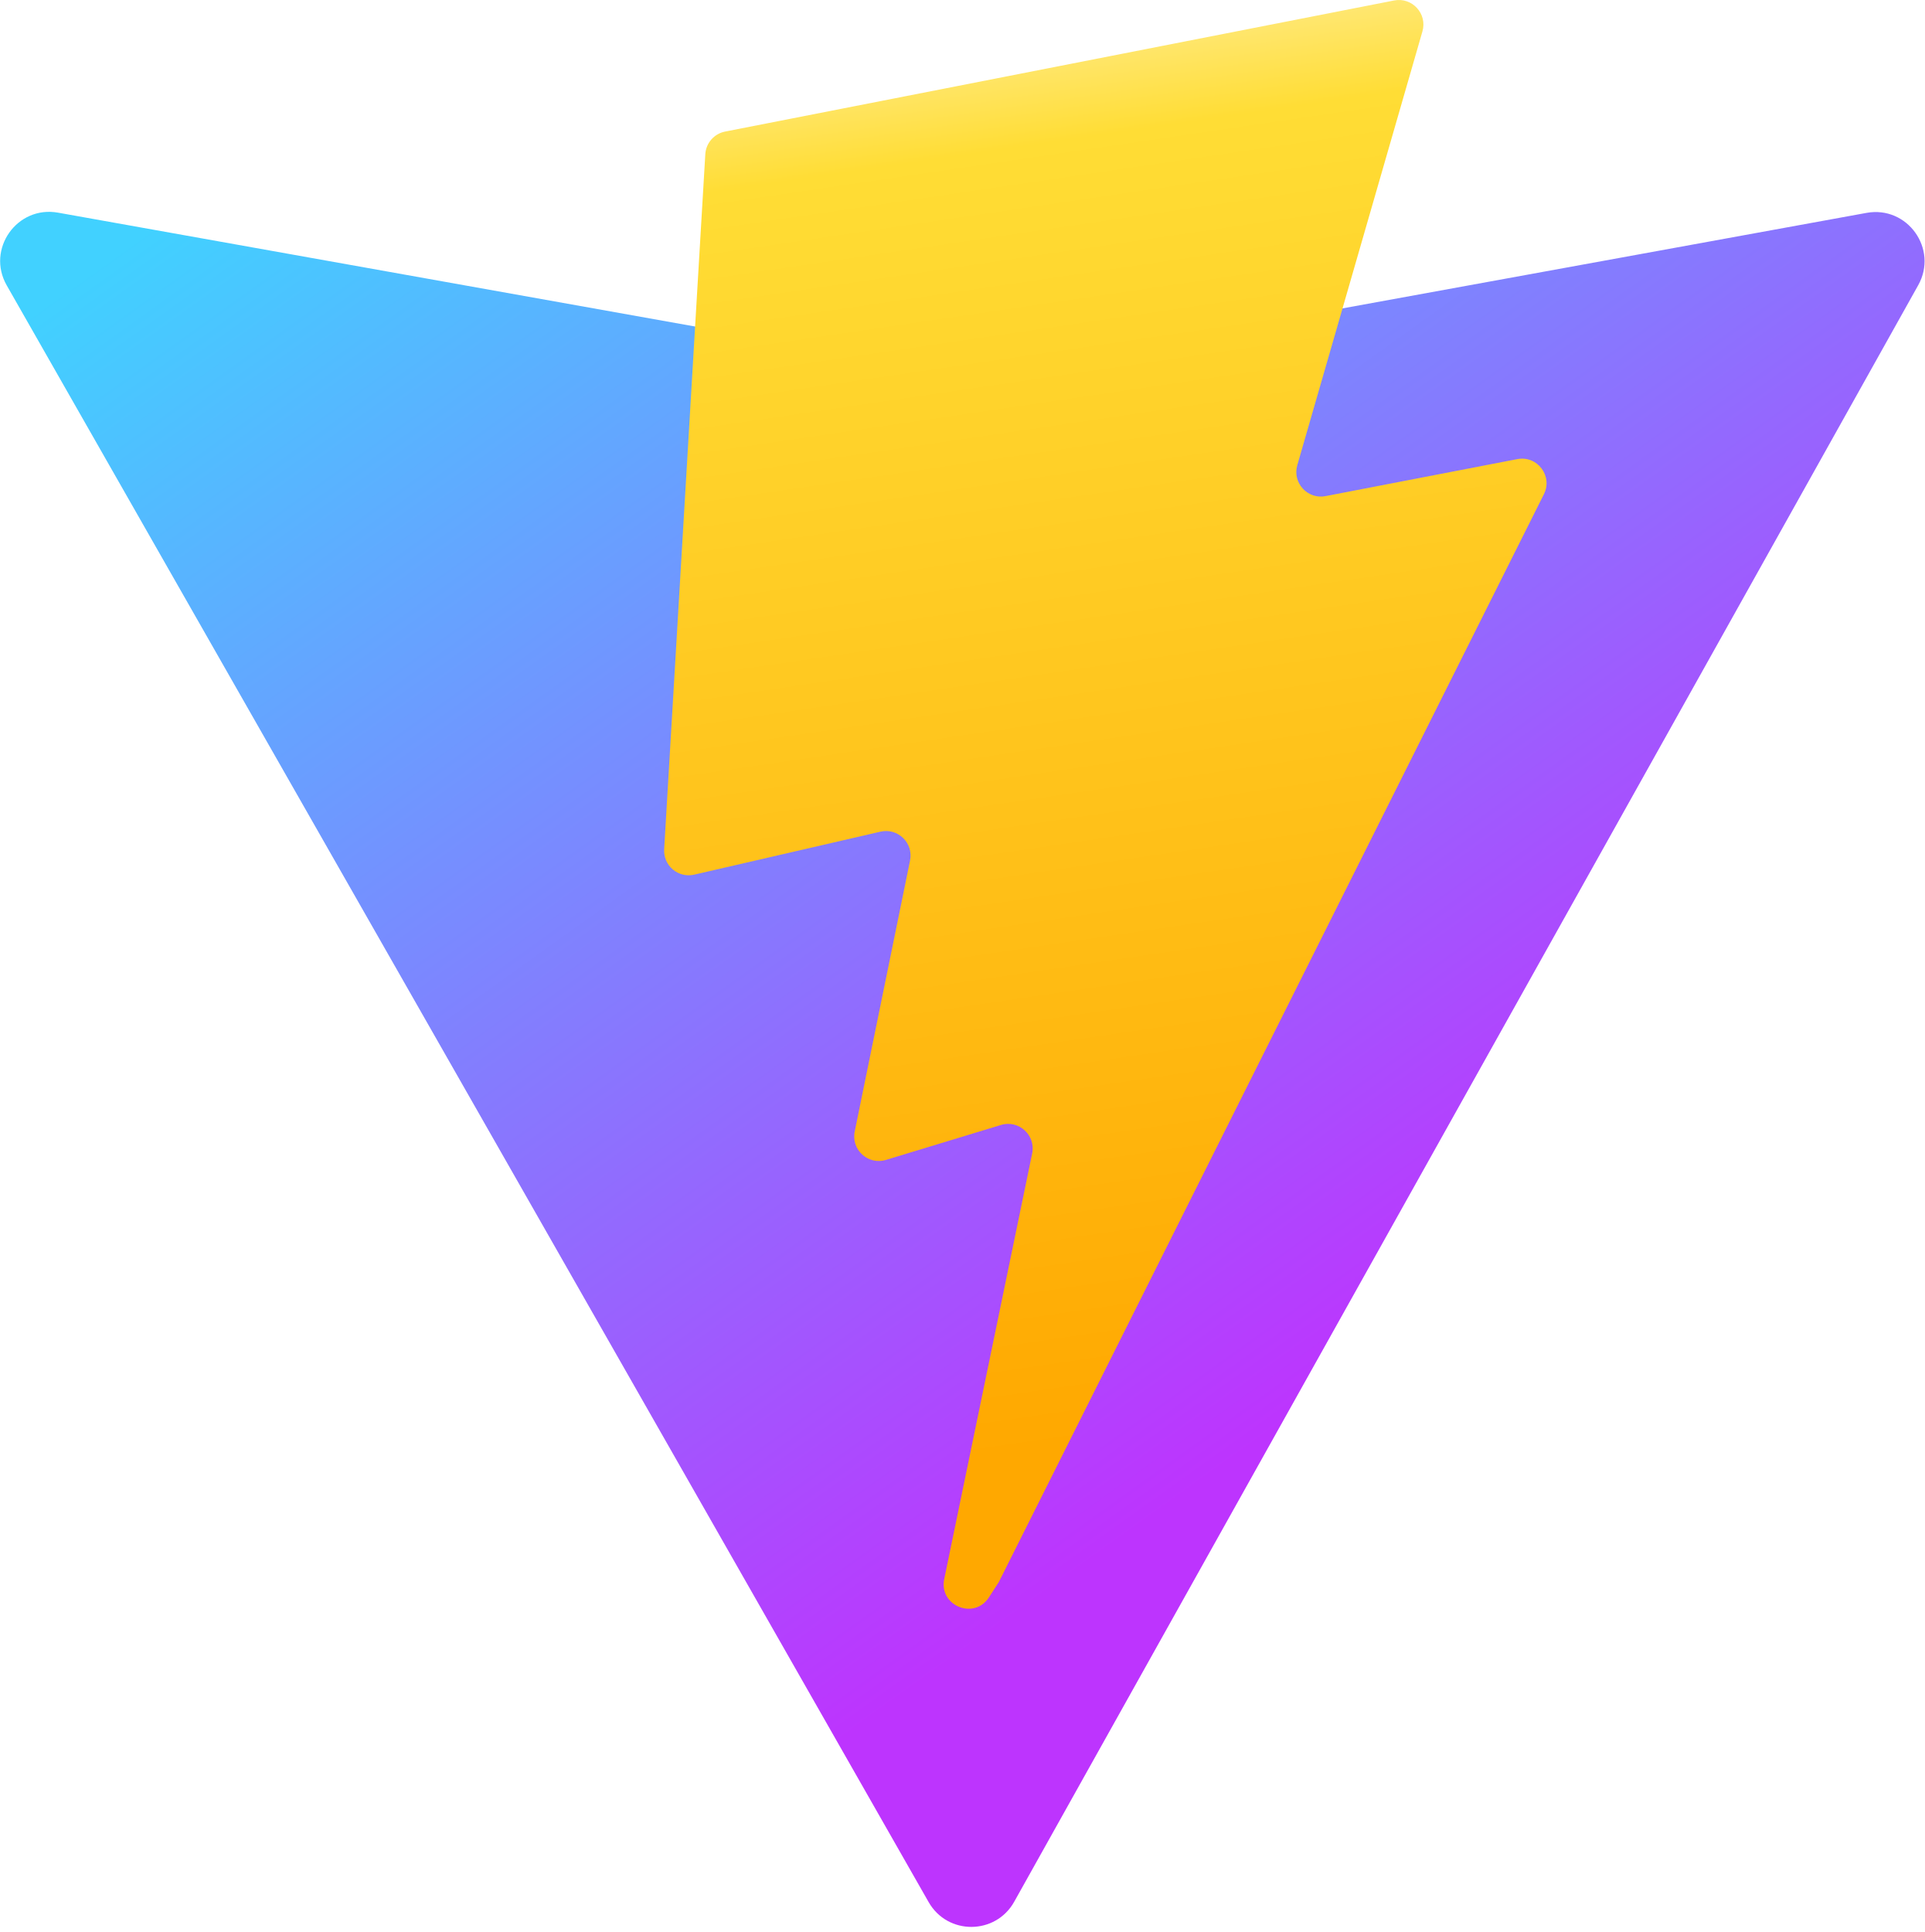
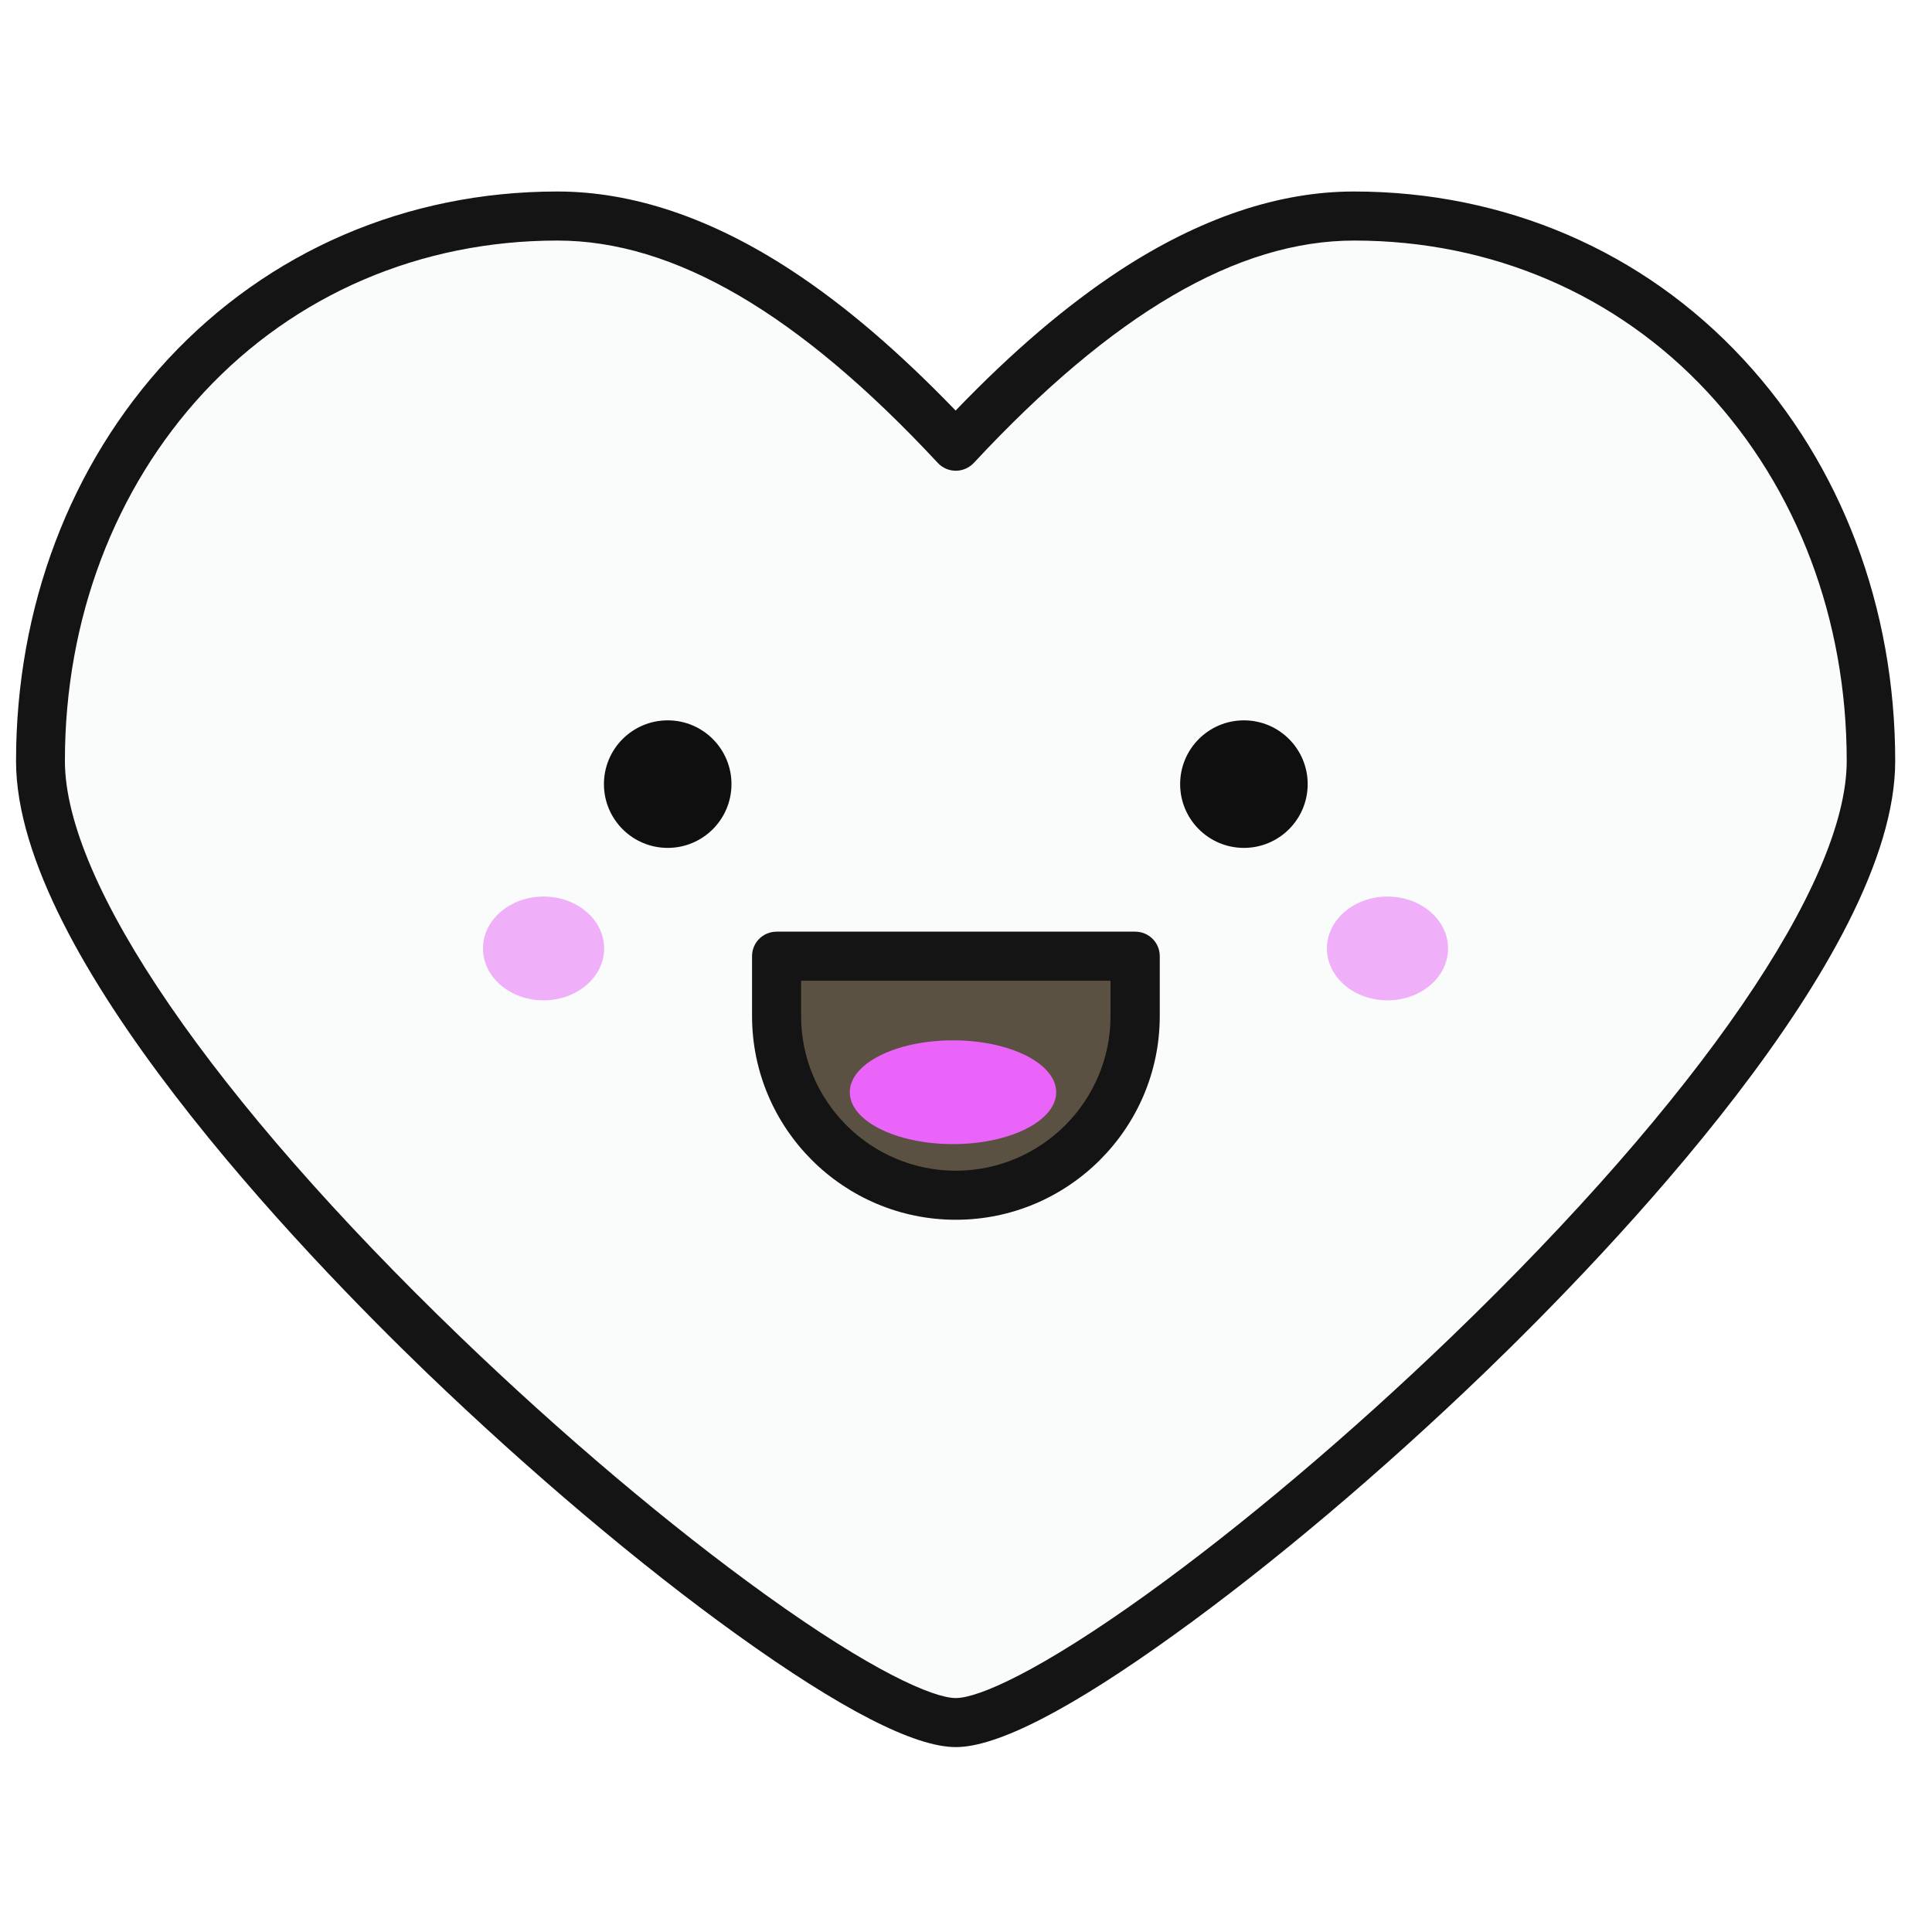
- <svg xmlns="http://www.w3.org/2000/svg" aria-hidden="true" role="img" class="iconify iconify--logos" width="31.88" height="32" preserveAspectRatio="xMidYMid meet" viewBox="0 0 256 257">
-   <defs>
-     <linearGradient id="IconifyId1813088fe1fbc01fb466" x1="-.828%" x2="57.636%" y1="7.652%" y2="78.411%">
-       <stop offset="0%" stop-color="#41D1FF" />
-       <stop offset="100%" stop-color="#BD34FE" />
-     </linearGradient>
-     <linearGradient id="IconifyId1813088fe1fbc01fb467" x1="43.376%" x2="50.316%" y1="2.242%" y2="89.03%">
-       <stop offset="0%" stop-color="#FFEA83" />
-       <stop offset="8.333%" stop-color="#FFDD35" />
-       <stop offset="100%" stop-color="#FFA800" />
-     </linearGradient>
-   </defs>
-   <path fill="url(#IconifyId1813088fe1fbc01fb466)" d="M255.153 37.938L134.897 252.976c-2.483 4.44-8.862 4.466-11.382.048L.875 37.958c-2.746-4.814 1.371-10.646 6.827-9.67l120.385 21.517a6.537 6.537 0 0 0 2.322-.004l117.867-21.483c5.438-.991 9.574 4.796 6.877 9.62Z" />
-   <path fill="url(#IconifyId1813088fe1fbc01fb467)" d="M185.432.063L96.44 17.501a3.268 3.268 0 0 0-2.634 3.014l-5.474 92.456a3.268 3.268 0 0 0 3.997 3.378l24.777-5.718c2.318-.535 4.413 1.507 3.936 3.838l-7.361 36.047c-.495 2.426 1.782 4.5 4.151 3.78l15.304-4.649c2.372-.72 4.652 1.36 4.15 3.788l-11.698 56.621c-.732 3.542 3.979 5.473 5.943 2.437l1.313-2.028l72.516-144.72c1.215-2.423-.88-5.186-3.54-4.672l-25.505 4.922c-2.396.462-4.435-1.77-3.759-4.114l16.646-57.705c.677-2.35-1.37-4.583-3.769-4.113Z" />
+ <svg xmlns="http://www.w3.org/2000/svg" width="800px" height="800px" viewBox="0 0 1024 1024" class="icon" version="1.1">
+   <path d="M506.6 423.6m-29.8 0a29.8 29.8 0 1 0 59.6 0 29.8 29.8 0 1 0-59.6 0Z" fill="#0F0F0F" />
+   <path d="M717.8 114.5c-83.5 0-158.4 65.4-211.2 122-52.7-56.6-127.7-122-211.2-122-159.5 0-273.9 129.3-273.9 288.9C21.5 562.9 429.3 913 506.6 913s485.1-350.1 485.1-509.7c0.1-159.5-114.4-288.8-273.9-288.8z" fill="#FAFCFB" />
+   <path d="M506.6 926c-22 0-61-20.1-116-59.6-51.5-37-109.9-86.4-164.6-139-65.4-63-217.5-220.6-217.5-324 0-81.4 28.6-157.1 80.6-213.1 53.2-57.2 126.4-88.8 206.3-88.8 40 0 81.8 14.1 124.2 41.9 28.1 18.4 56.6 42.8 86.9 74.2 30.3-31.5 58.9-55.8 86.9-74.2 42.5-27.8 84.3-41.9 124.2-41.9 79.9 0 153.2 31.5 206.3 88.8 52 56 80.6 131.7 80.6 213.1 0 103.4-152.1 261-217.5 324-54.6 52.6-113.1 102-164.6 139-54.8 39.5-93.8 59.6-115.8 59.6zM295.4 127.5c-72.6 0-139.1 28.6-187.3 80.4-47.5 51.2-73.7 120.6-73.7 195.4 0 64.8 78.3 178.9 209.6 305.3 53.8 51.8 111.2 100.3 161.7 136.6 56.1 40.4 88.9 54.8 100.9 54.8s44.7-14.4 100.9-54.8c50.5-36.3 108-84.9 161.7-136.6 131.2-126.4 209.6-240.5 209.6-305.3 0-74.9-26.2-144.2-73.7-195.4-48.2-51.9-114.7-80.4-187.3-80.4-61.8 0-127.8 38.5-201.7 117.9-2.5 2.6-5.9 4.1-9.5 4.1s-7.1-1.5-9.5-4.1C423.2 166 357.2 127.5 295.4 127.5z" fill="#141414" />
+   <path d="M353.9 415.6m-33.8 0a33.8 33.8 0 1 0 67.6 0 33.8 33.8 0 1 0-67.6 0Z" fill="#0F0F0F" />
+   <path d="M659.3 415.6m-33.8 0a33.8 33.8 0 1 0 67.6 0 33.8 33.8 0 1 0-67.6 0Z" fill="#0F0F0F" />
+   <path d="M411.6 538.5c0 52.3 42.8 95 95 95 52.3 0 95-42.8 95-95v-31.7h-190v31.7z" fill="#5B5143" />
+   <path d="M506.6 646.5c-59.6 0-108-48.5-108-108v-31.7c0-7.2 5.8-13 13-13h190.1c7.2 0 13 5.8 13 13v31.7c0 59.5-48.5 108-108.1 108z m-82-126.7v18.7c0 45.2 36.8 82 82 82s82-36.8 82-82v-18.7h-164z" fill="#141414" />
+   <path d="M450.4 578.9a54.7 27.5 0 1 0 109.4 0 54.7 27.5 0 1 0-109.4 0Z" fill="#EA64F9" />
+   <path d="M256 502.7a32.1 27.5 0 1 0 64.2 0 32.1 27.5 0 1 0-64.2 0Z" fill="#EFAFF9" />
+   <path d="M703.3 502.7a32.1 27.5 0 1 0 64.2 0 32.1 27.5 0 1 0-64.2 0Z" fill="#EFAFF9" />
</svg>
